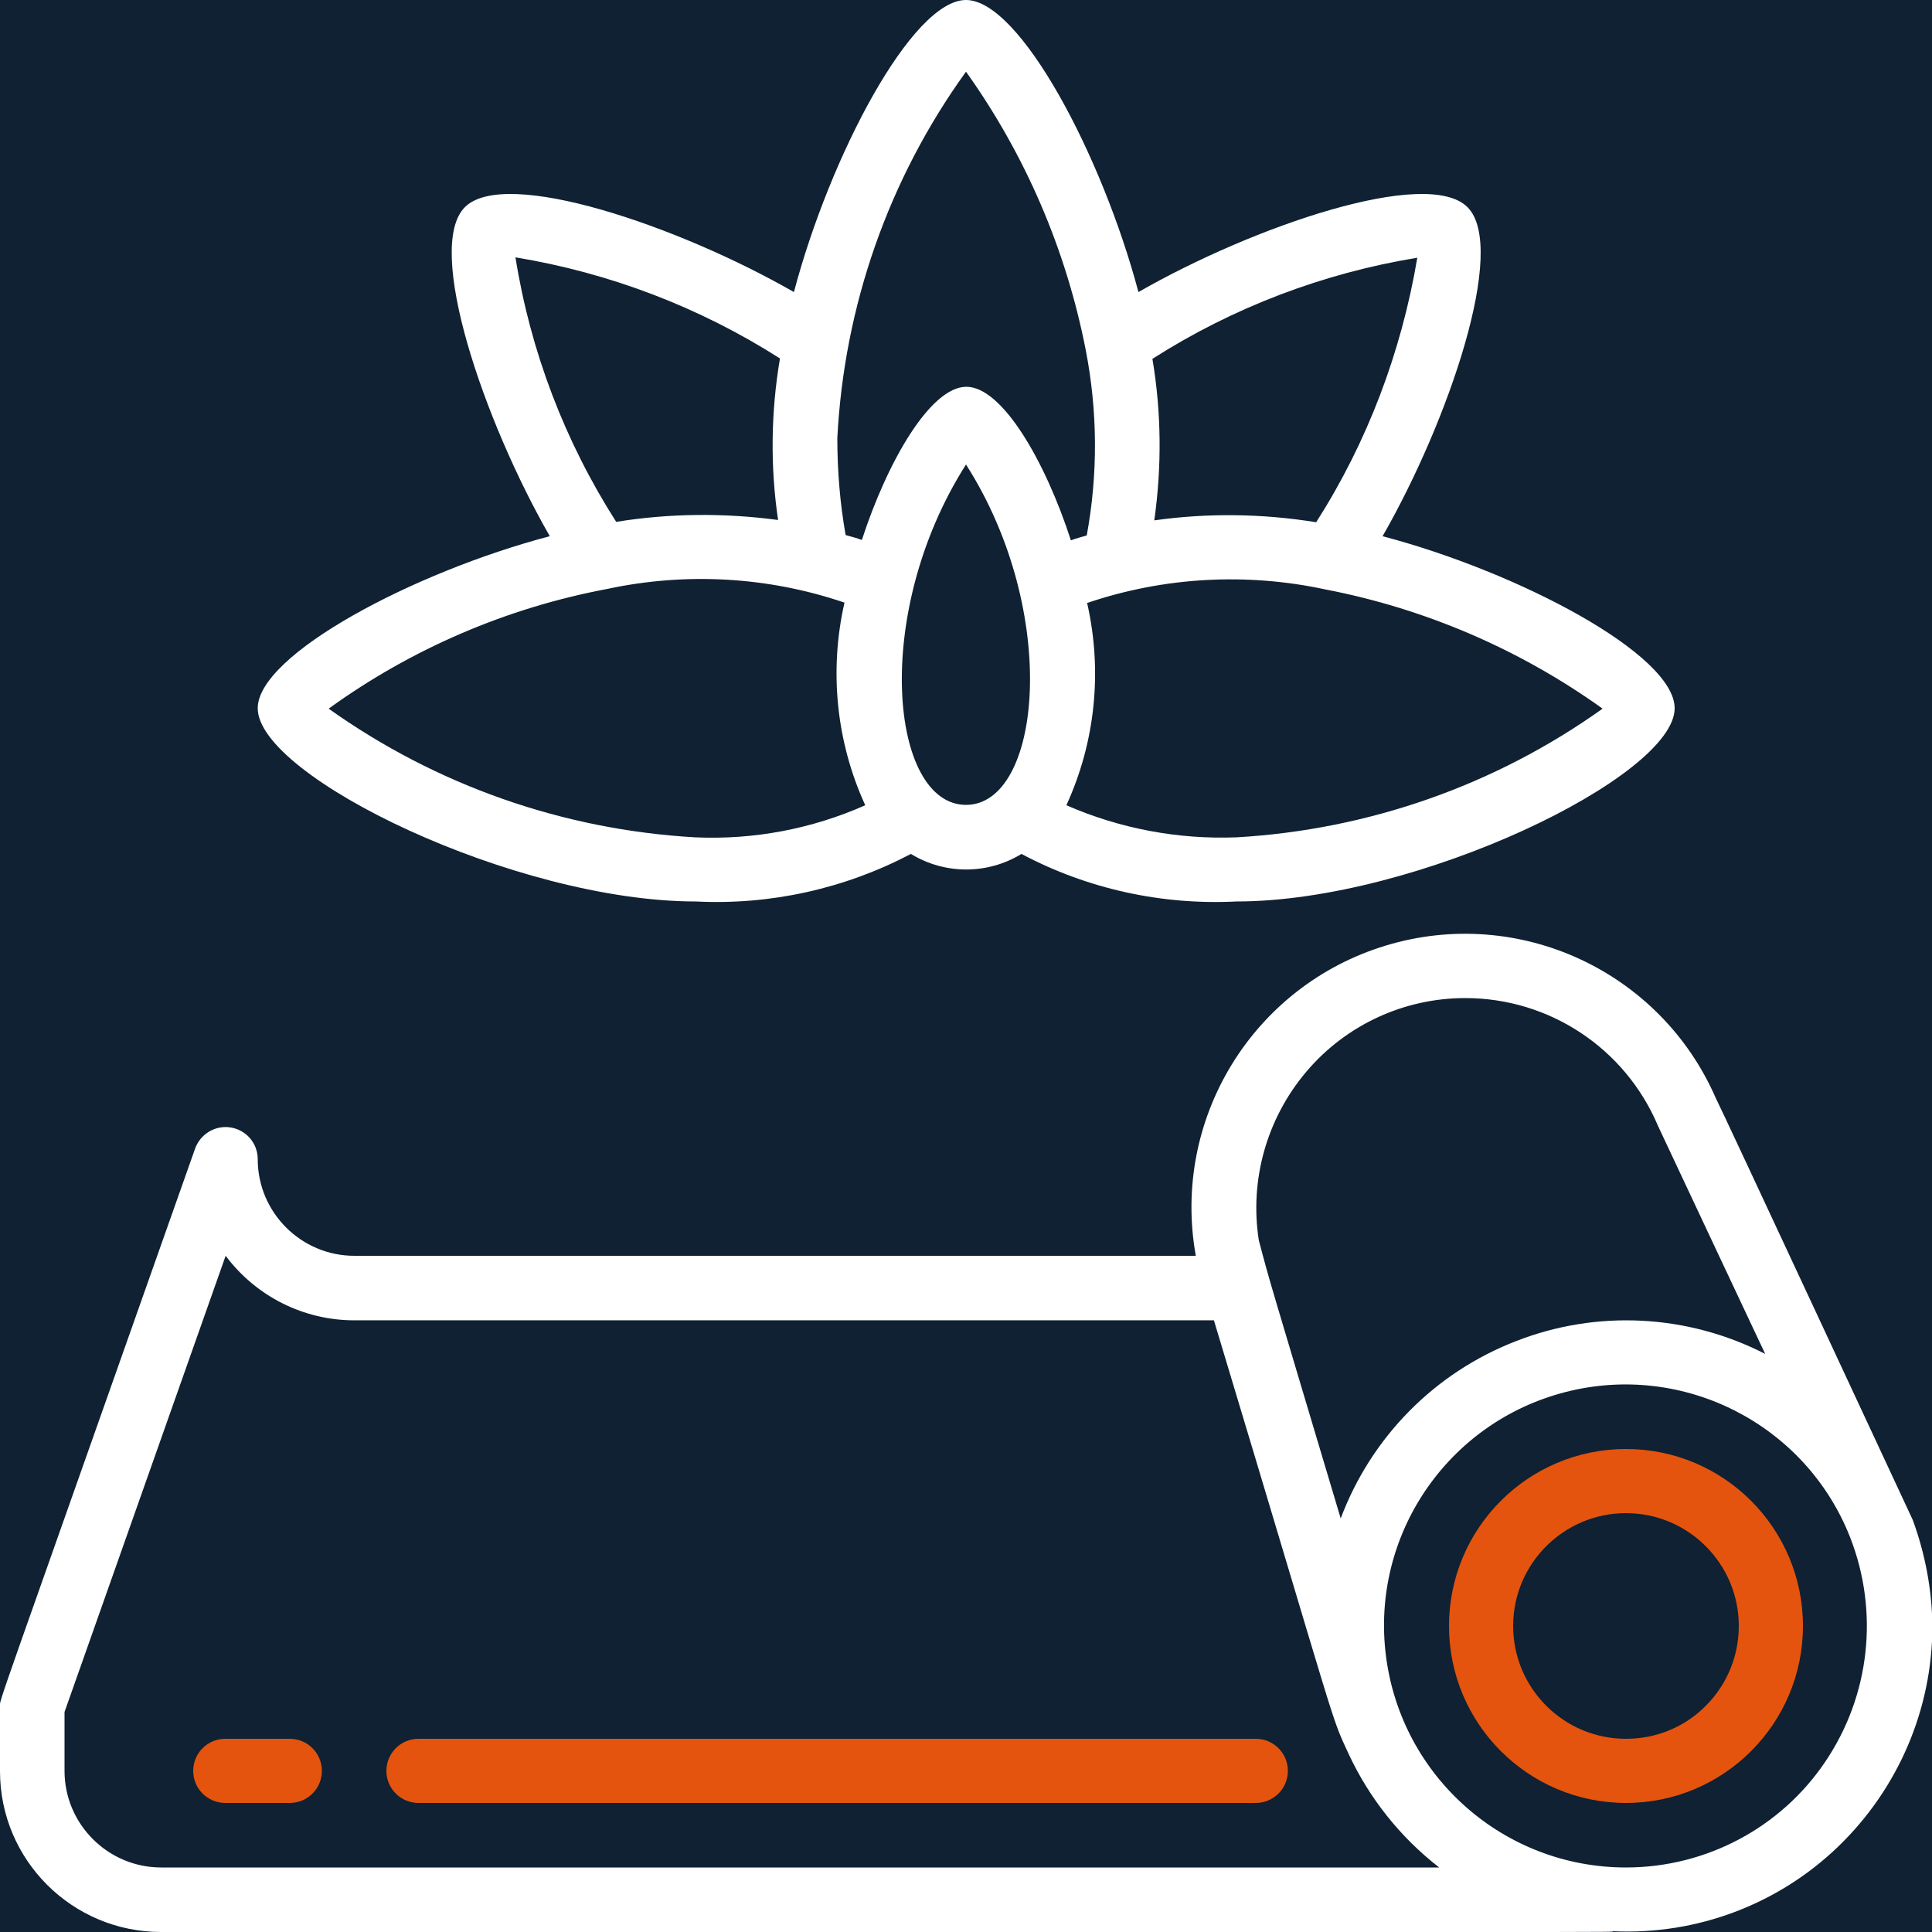
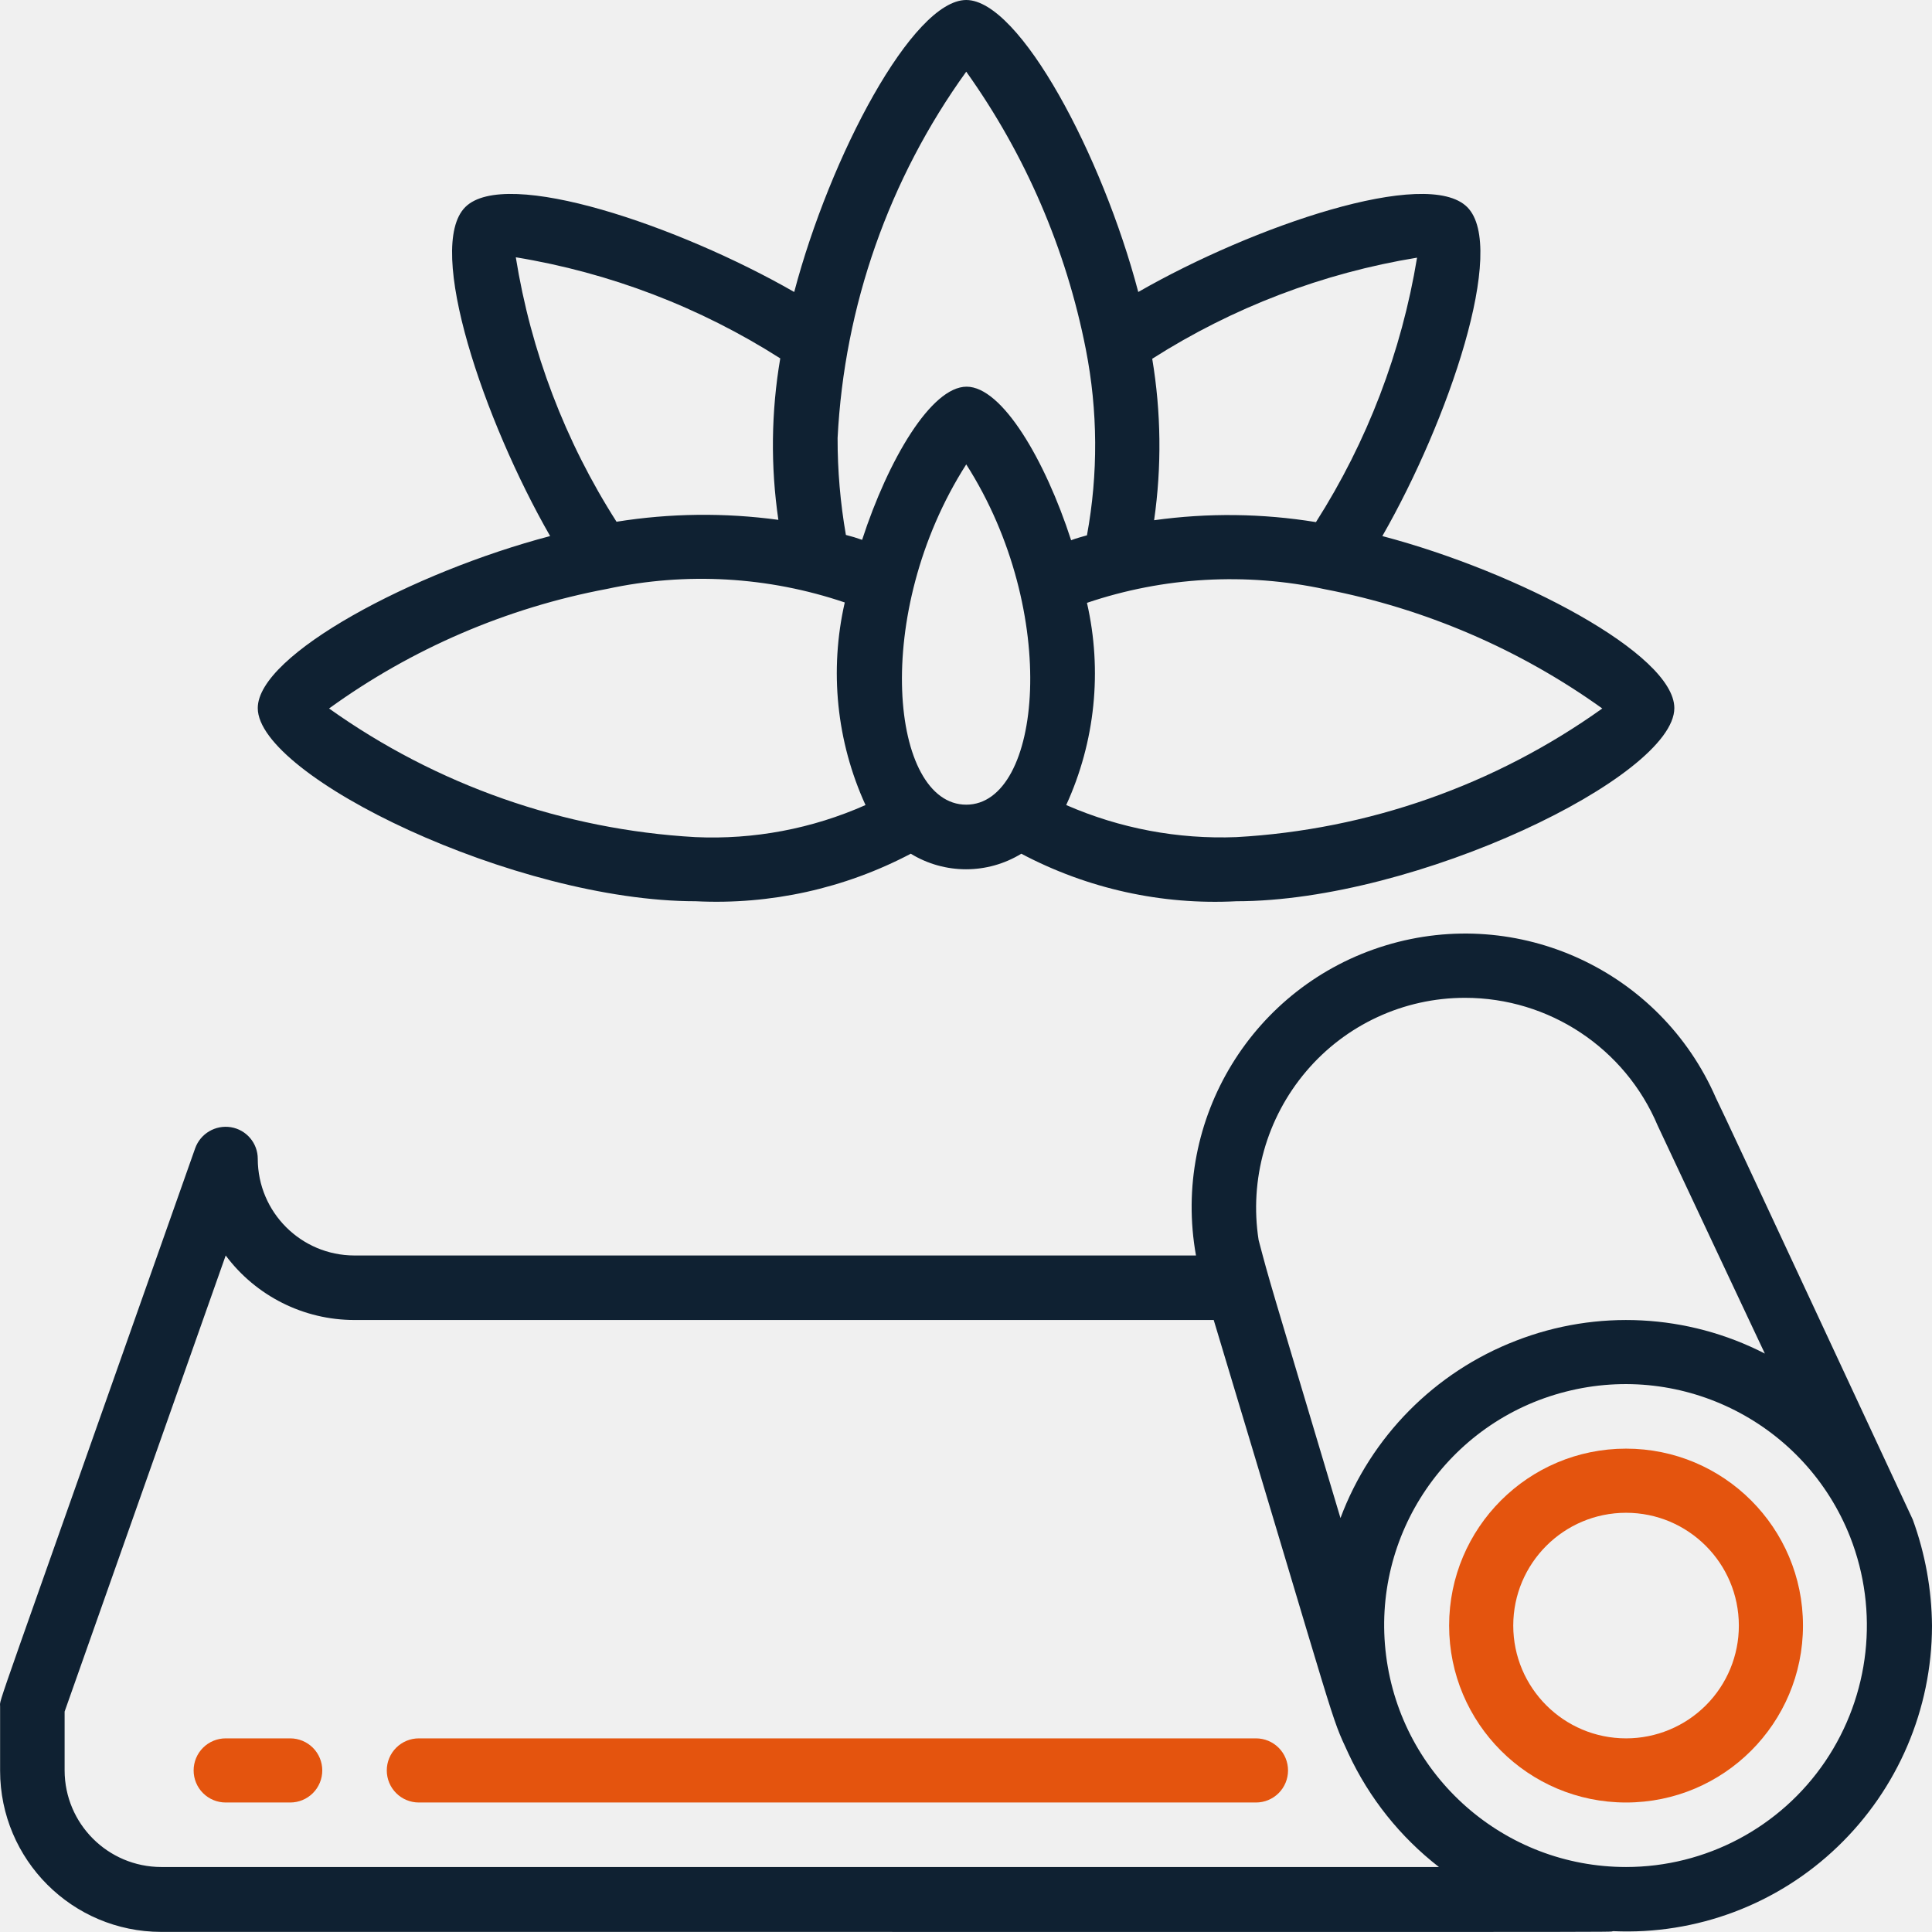
- <svg xmlns="http://www.w3.org/2000/svg" version="1.1" id="Layer_1" x="0px" y="0px" viewBox="0 0 512 512" style="enable-background:new 0 0 512 512;" xml:space="preserve">
-   <style type="text/css">
- 	.st0{fill:#0F2132;}
- 	.st1{fill:#E4540E;}
- 	.st2{fill:#FFFFFF;}
- </style>
-   <rect x="0" y="0" class="st0" width="512" height="521.2" />
-   <path id="Shape" class="st1" d="M430.9,384c-25.9,0-46.9,21-46.9,46.9c0,25.9,21,46.9,46.9,46.9c25.9,0,46.9-21,46.9-46.9  C477.8,405,456.8,384,430.9,384z M430.9,460.8c-16.5,0-29.9-13.4-29.9-29.9c0-16.5,13.4-29.9,29.9-29.9c16.5,0,29.9,13.4,29.9,29.9  c0,7.9-3.1,15.5-8.7,21.1C446.5,457.7,438.9,460.8,430.9,460.8z" />
-   <path id="Shape_00000060018294831026910400000008930089247238718353_" class="st2" d="M506.9,402.8c-1.8-3.8-50.9-109.4-52.2-111.8  c-14.7-33.7-52.3-51.1-87.5-40.4c-35.2,10.7-56.8,46-50.3,82.2H93.9c-14.1,0-25.6-11.5-25.6-25.6c0-4.2-3-7.7-7.1-8.4  c-4.1-0.7-8.1,1.7-9.5,5.6C-2.9,459.1,0,450,0,452.3v17.1C0,492.9,19.1,512,42.7,512c412.4,0,382.2,0.1,384.9-0.2  c22.1,1,43.6-7.1,59.5-22.4s25-36.4,25-58.5C512,421.3,510.2,411.8,506.9,402.8L506.9,402.8z M388.3,264.5  c22.3,0,42.4,13.3,51.1,33.9c0.4,0.9,28.8,61.3,28.4,60.4c-20.5-10.5-44.5-11.8-66-3.4c-21.5,8.3-38.4,25.4-46.5,47  c-19.7-66-18.5-61.6-21.7-73.7c-2.5-16,2.1-32.3,12.6-44.7C356.7,271.6,372.1,264.5,388.3,264.5z M42.7,494.9  c-14.1,0-25.6-11.5-25.6-25.6v-15.6l42.7-120.9c8.1,10.8,20.7,17.1,34.1,17.1h227.8c33.6,111.5,30.7,104.1,35.7,114.9  c5.5,11.8,13.7,22.1,24,30.1H42.7z M430.9,494.9c-32.3,0-59.5-24-63.6-56s16.3-62,47.6-70c31.2-8,63.6,8.5,75.4,38.5  c7.7,19.7,5.3,41.9-6.6,59.5C471.9,484.4,452.1,494.9,430.9,494.9L430.9,494.9z" />
-   <path id="Shape_00000070807406157730300900000010733995474180634010_" class="st2" d="M68.3,187.7c0,18.1,68.3,51.2,116.1,51.2  c19.8,1,39.5-3.4,57-12.6c9,5.5,20.3,5.5,29.3,0c17.5,9.3,37.2,13.6,57,12.6c47.8,0,116.1-33.1,116.1-51.2  c0-14.3-41.4-36.1-77.4-45.6c17.5-30.5,33.2-76.5,22.5-87.2c-10.7-10.7-56.7,5-87.2,22.5C292.1,41.3,270.3,0,256,0  c-14.3,0-36.1,41.4-45.6,77.4c-30.5-17.5-76.5-33.2-87.2-22.5s5,56.7,22.5,87.2C109.6,151.6,68.3,173.5,68.3,187.7z M256,123.1  c25.1,39.3,20,90.2,0,90.2C236,213.3,230.8,162.7,256,123.1z M327.7,221.9c-15.5,0.6-30.9-2.3-45.1-8.5c7.7-16.8,9.6-35.6,5.5-53.6  c20.3-6.9,42.2-8.1,63.1-3.6c26.5,5.1,51.6,15.9,73.5,31.6C396.3,208.1,362.6,219.9,327.7,221.9L327.7,221.9z M348.8,138.4  c-14.2-2.3-28.7-2.5-42.9-0.5c2-14.2,1.9-28.6-0.5-42.8c21.3-13.6,45.2-22.7,70.2-26.8C371.4,93.2,362.4,117.1,348.8,138.4  L348.8,138.4z M256,19c15.7,22,26.5,47.1,31.7,73.6c3.2,16.3,3.3,33,0.3,49.3c-1.4,0.4-2.9,0.8-4.2,1.3  c-6.9-21.3-18.3-40.7-27.7-40.7s-20.8,19.4-27.7,40.6c-1.3-0.5-2.8-0.9-4.3-1.3c-1.5-8.5-2.2-17.1-2.2-25.7  C223.7,81.1,235.5,47.4,256,19L256,19z M206.7,95c-2.4,14.1-2.6,28.6-0.5,42.8c-14.3-1.9-28.7-1.8-42.9,0.5  c-13.6-21.3-22.7-45.1-26.7-70.1C161.5,72.3,185.4,81.4,206.7,95L206.7,95z M160.8,156.1c21-4.5,42.7-3.3,63,3.6  c-4.1,18-2.2,36.9,5.5,53.7c-14.2,6.3-29.6,9.2-45.1,8.5c-35-2-68.6-13.8-97.1-34.1C109.1,171.9,134.3,161.1,160.8,156.1z" />
-   <path id="Shape_00000183958434201974634930000017929426713890352041_" class="st1" d="M76.8,460.8H59.7c-4.7,0-8.5,3.8-8.5,8.5  c0,4.7,3.8,8.5,8.5,8.5h17.1c4.7,0,8.5-3.8,8.5-8.5C85.3,464.6,81.5,460.8,76.8,460.8z" />
-   <path id="Shape_00000173131068202791214590000010371938113669759646_" class="st1" d="M332.8,460.8H110.9c-4.7,0-8.5,3.8-8.5,8.5  c0,4.7,3.8,8.5,8.5,8.5h221.9c4.7,0,8.5-3.8,8.5-8.5C341.3,464.6,337.5,460.8,332.8,460.8z" />
-   <path id="Shape_00000147204922607341775380000005627668024786221501_" class="st1" d="M-286,384c-25.9,0-46.9,21-46.9,46.9  c0,25.9,21,46.9,46.9,46.9c25.9,0,46.9-21,46.9-46.9C-239.1,405-260.1,384-286,384z M-286,460.8c-16.5,0-29.9-13.4-29.9-29.9  c0-16.5,13.4-29.9,29.9-29.9c16.5,0,29.9,13.4,29.9,29.9c0,7.9-3.1,15.5-8.7,21.1C-270.5,457.7-278.1,460.8-286,460.8z" />
-   <path id="Shape_00000002345735467878543340000000714868166799114384_" class="st0" d="M-210,402.8c-1.8-3.8-50.9-109.4-52.2-111.8  c-14.7-33.7-52.3-51.1-87.5-40.4c-35.2,10.7-56.8,46-50.3,82.2h-223.1c-14.1,0-25.6-11.5-25.6-25.6c0-4.2-3-7.7-7.1-8.4  c-4.1-0.7-8.1,1.7-9.5,5.6c-54.6,154.8-51.7,145.6-51.7,147.9v17.1c0,23.6,19.1,42.6,42.7,42.7c412.4,0,382.2,0.1,384.9-0.2  c22.1,1,43.6-7.1,59.5-22.4s25-36.4,25-58.5C-205,421.3-206.7,411.8-210,402.8L-210,402.8z M-328.7,264.5  c22.3,0,42.4,13.3,51.1,33.9c0.4,0.9,28.8,61.3,28.4,60.4c-20.5-10.5-44.5-11.8-66-3.4c-21.5,8.3-38.4,25.4-46.5,47  c-19.7-66-18.5-61.6-21.7-73.7c-2.5-16,2.1-32.3,12.6-44.7S-344.9,264.5-328.7,264.5z M-674.3,494.9c-14.1,0-25.6-11.5-25.6-25.6  v-15.6l42.7-120.9c8.1,10.8,20.7,17.1,34.1,17.1h227.8c33.6,111.5,30.7,104.1,35.7,114.9c5.5,11.8,13.7,22.1,24,30.1H-674.3z   M-286,494.9c-32.3,0-59.5-24-63.6-56s16.3-62,47.6-70c31.2-8,63.6,8.5,75.4,38.5c7.7,19.7,5.3,41.9-6.6,59.5  C-245.1,484.4-264.8,494.9-286,494.9L-286,494.9z" />
-   <path id="Shape_00000005261238743773389080000005116428407518047913_" class="st0" d="M-648.7,187.7c0,18.1,68.3,51.2,116.1,51.2  c19.8,1,39.5-3.4,57-12.6c9,5.5,20.3,5.5,29.3,0c17.5,9.3,37.2,13.6,57,12.6c47.8,0,116.1-33.1,116.1-51.2  c0-14.3-41.4-36.1-77.4-45.6c17.5-30.5,33.2-76.5,22.5-87.2s-56.7,5-87.2,22.5C-424.8,41.3-446.7,0-460.9,0s-36.1,41.4-45.6,77.4  c-30.5-17.5-76.5-33.2-87.2-22.5c-10.7,10.7,5,56.7,22.5,87.2C-607.4,151.6-648.7,173.5-648.7,187.7z M-460.9,123.1  c25.1,39.3,20,90.2,0,90.2S-486.2,162.7-460.9,123.1z M-389.3,221.9c-15.5,0.6-30.9-2.3-45.1-8.5c7.7-16.8,9.6-35.6,5.5-53.6  c20.3-6.9,42.2-8.1,63.1-3.6c26.5,5.1,51.6,15.9,73.5,31.6C-320.6,208.1-354.3,219.9-389.3,221.9L-389.3,221.9z M-368.2,138.4  c-14.2-2.3-28.7-2.5-42.9-0.5c2-14.2,1.9-28.6-0.5-42.8c21.3-13.6,45.2-22.7,70.2-26.8C-345.5,93.2-354.6,117.1-368.2,138.4  L-368.2,138.4z M-460.9,19c15.7,22,26.5,47.1,31.7,73.6c3.2,16.3,3.3,33,0.3,49.3c-1.4,0.4-2.9,0.8-4.2,1.3  c-6.9-21.3-18.3-40.7-27.7-40.7c-9.4,0-20.8,19.4-27.7,40.6c-1.3-0.5-2.8-0.9-4.3-1.3c-1.5-8.5-2.2-17.1-2.2-25.7  C-493.2,81.1-481.4,47.4-460.9,19L-460.9,19z M-510.2,95c-2.4,14.1-2.6,28.6-0.5,42.8c-14.3-1.9-28.7-1.8-42.9,0.5  c-13.6-21.3-22.7-45.1-26.7-70.1C-555.4,72.3-531.5,81.4-510.2,95L-510.2,95z M-556.1,156.1c21-4.5,42.7-3.3,63,3.6  c-4.1,18-2.2,36.9,5.5,53.7c-14.2,6.3-29.6,9.2-45.1,8.5c-35-2-68.6-13.8-97.1-34.1C-607.8,171.9-582.7,161.1-556.1,156.1z" />
-   <path id="Shape_00000008116774375916539110000003670406114251058593_" class="st1" d="M-640.1,460.8h-17.1c-4.7,0-8.5,3.8-8.5,8.5  c0,4.7,3.8,8.5,8.5,8.5h17.1c4.7,0,8.5-3.8,8.5-8.5C-631.6,464.6-635.4,460.8-640.1,460.8z" />
-   <path id="Shape_00000120542281764182372950000001407620519979898037_" class="st1" d="M-384.1,460.8H-606c-4.7,0-8.5,3.8-8.5,8.5  c0,4.7,3.8,8.5,8.5,8.5h221.9c4.7,0,8.5-3.8,8.5-8.5C-375.6,464.6-379.4,460.8-384.1,460.8z" />
+ <svg xmlns="http://www.w3.org/2000/svg" width="512.127" height="512.116" viewBox="0 0 512.127 512.116">
+   <g id="Yoga_Deck" data-name="Yoga Deck" transform="translate(-1806 -5181)">
+     <path id="Shape_00000147204922607341775380000005627668024786221501_" d="M-286,384a46.9,46.9,0,0,0-46.9,46.9A46.9,46.9,0,0,0-286,477.8a46.9,46.9,0,0,0,46.9-46.9A46.9,46.9,0,0,0-286,384Zm0,76.8a29.917,29.917,0,0,1-29.9-29.9A29.917,29.917,0,0,1-286,401a29.917,29.917,0,0,1,29.9,29.9,29.816,29.816,0,0,1-8.7,21.1A29.9,29.9,0,0,1-286,460.8Z" transform="translate(2523.027 5181)" fill="#e4540e" />
+     <path id="Shape_00000002345735467878543340000000714868166799114384_" d="M-210,402.8c-1.8-3.8-50.9-109.4-52.2-111.8a72.48,72.48,0,0,0-87.5-40.4A72.5,72.5,0,0,0-400,332.8H-623.1a25.649,25.649,0,0,1-25.6-25.6,8.491,8.491,0,0,0-7.1-8.4,8.6,8.6,0,0,0-9.5,5.6C-719.9,459.2-717,450-717,452.3v17.1a42.742,42.742,0,0,0,42.7,42.7c412.4,0,382.2.1,384.9-.2a80.529,80.529,0,0,0,59.5-22.4,81.255,81.255,0,0,0,25-58.5,84.241,84.241,0,0,0-5.1-28.2ZM-328.7,264.5a55.408,55.408,0,0,1,51.1,33.9c.4.9,28.8,61.3,28.4,60.4a80.47,80.47,0,0,0-66-3.4,80.717,80.717,0,0,0-46.5,47c-19.7-66-18.5-61.6-21.7-73.7A55.828,55.828,0,0,1-370.8,284,55.137,55.137,0,0,1-328.7,264.5ZM-674.3,494.9a25.649,25.649,0,0,1-25.6-25.6V453.7l42.7-120.9a42.578,42.578,0,0,0,34.1,17.1h227.8c33.6,111.5,30.7,104.1,35.7,114.9a81.841,81.841,0,0,0,24,30.1Zm388.3,0a64.117,64.117,0,0,1-63.6-56,63.868,63.868,0,0,1,47.6-70,64,64,0,0,1,75.4,38.5,64.3,64.3,0,0,1-6.6,59.5,63.794,63.794,0,0,1-52.8,28Z" transform="translate(2523.027 5181)" fill="#0f2132" />
+     <path id="Shape_00000005261238743773389080000005116428407518047913_" d="M-648.7,187.7c0,18.1,68.3,51.2,116.1,51.2a110.6,110.6,0,0,0,57-12.6,28.077,28.077,0,0,0,29.3,0,109.612,109.612,0,0,0,57,12.6c47.8,0,116.1-33.1,116.1-51.2,0-14.3-41.4-36.1-77.4-45.6,17.5-30.5,33.2-76.5,22.5-87.2s-56.7,5-87.2,22.5C-424.8,41.3-446.7,0-460.9,0S-497,41.4-506.5,77.4C-537,59.9-583,44.2-593.7,54.9s5,56.7,22.5,87.2C-607.4,151.6-648.7,173.5-648.7,187.7Zm187.8-64.6c25.1,39.3,20,90.2,0,90.2S-486.2,162.7-460.9,123.1Zm71.6,98.8a102.71,102.71,0,0,1-45.1-8.5,83.815,83.815,0,0,0,5.5-53.6,118.78,118.78,0,0,1,63.1-3.6,186.814,186.814,0,0,1,73.5,31.6,184.5,184.5,0,0,1-97,34.1Zm21.1-83.5a143.5,143.5,0,0,0-42.9-.5,139.629,139.629,0,0,0-.5-42.8,186.523,186.523,0,0,1,70.2-26.8,186.7,186.7,0,0,1-26.8,70.1ZM-460.9,19a189.527,189.527,0,0,1,31.7,73.6,131.841,131.841,0,0,1,.3,49.3c-1.4.4-2.9.8-4.2,1.3-6.9-21.3-18.3-40.7-27.7-40.7s-20.8,19.4-27.7,40.6a43.791,43.791,0,0,0-4.3-1.3,147.832,147.832,0,0,1-2.2-25.7A181.747,181.747,0,0,1-460.9,19Zm-49.3,76a136.528,136.528,0,0,0-.5,42.8,146.841,146.841,0,0,0-42.9.5,184.238,184.238,0,0,1-26.7-70.1A186.7,186.7,0,0,1-510.2,95Zm-45.9,61.1a118.355,118.355,0,0,1,63,3.6,84.116,84.116,0,0,0,5.5,53.7,99.947,99.947,0,0,1-45.1,8.5,185.434,185.434,0,0,1-97.1-34.1A183.571,183.571,0,0,1-556.1,156.1Z" transform="translate(2523.027 5181)" fill="#0f2132" />
+     <path id="Shape_00000008116774375916539110000003670406114251058593_" d="M-640.1,460.8h-17.1a8.493,8.493,0,0,0-8.5,8.5,8.493,8.493,0,0,0,8.5,8.5h17.1a8.493,8.493,0,0,0,8.5-8.5A8.493,8.493,0,0,0-640.1,460.8Z" transform="translate(2523.027 5181)" fill="#e4540e" />
+     <path id="Shape_00000120542281764182372950000001407620519979898037_" d="M-384.1,460.8H-606a8.493,8.493,0,0,0-8.5,8.5,8.493,8.493,0,0,0,8.5,8.5h221.9a8.493,8.493,0,0,0,8.5-8.5A8.493,8.493,0,0,0-384.1,460.8Z" transform="translate(2523.027 5181)" fill="#e4540e" />
+   </g>
</svg>
